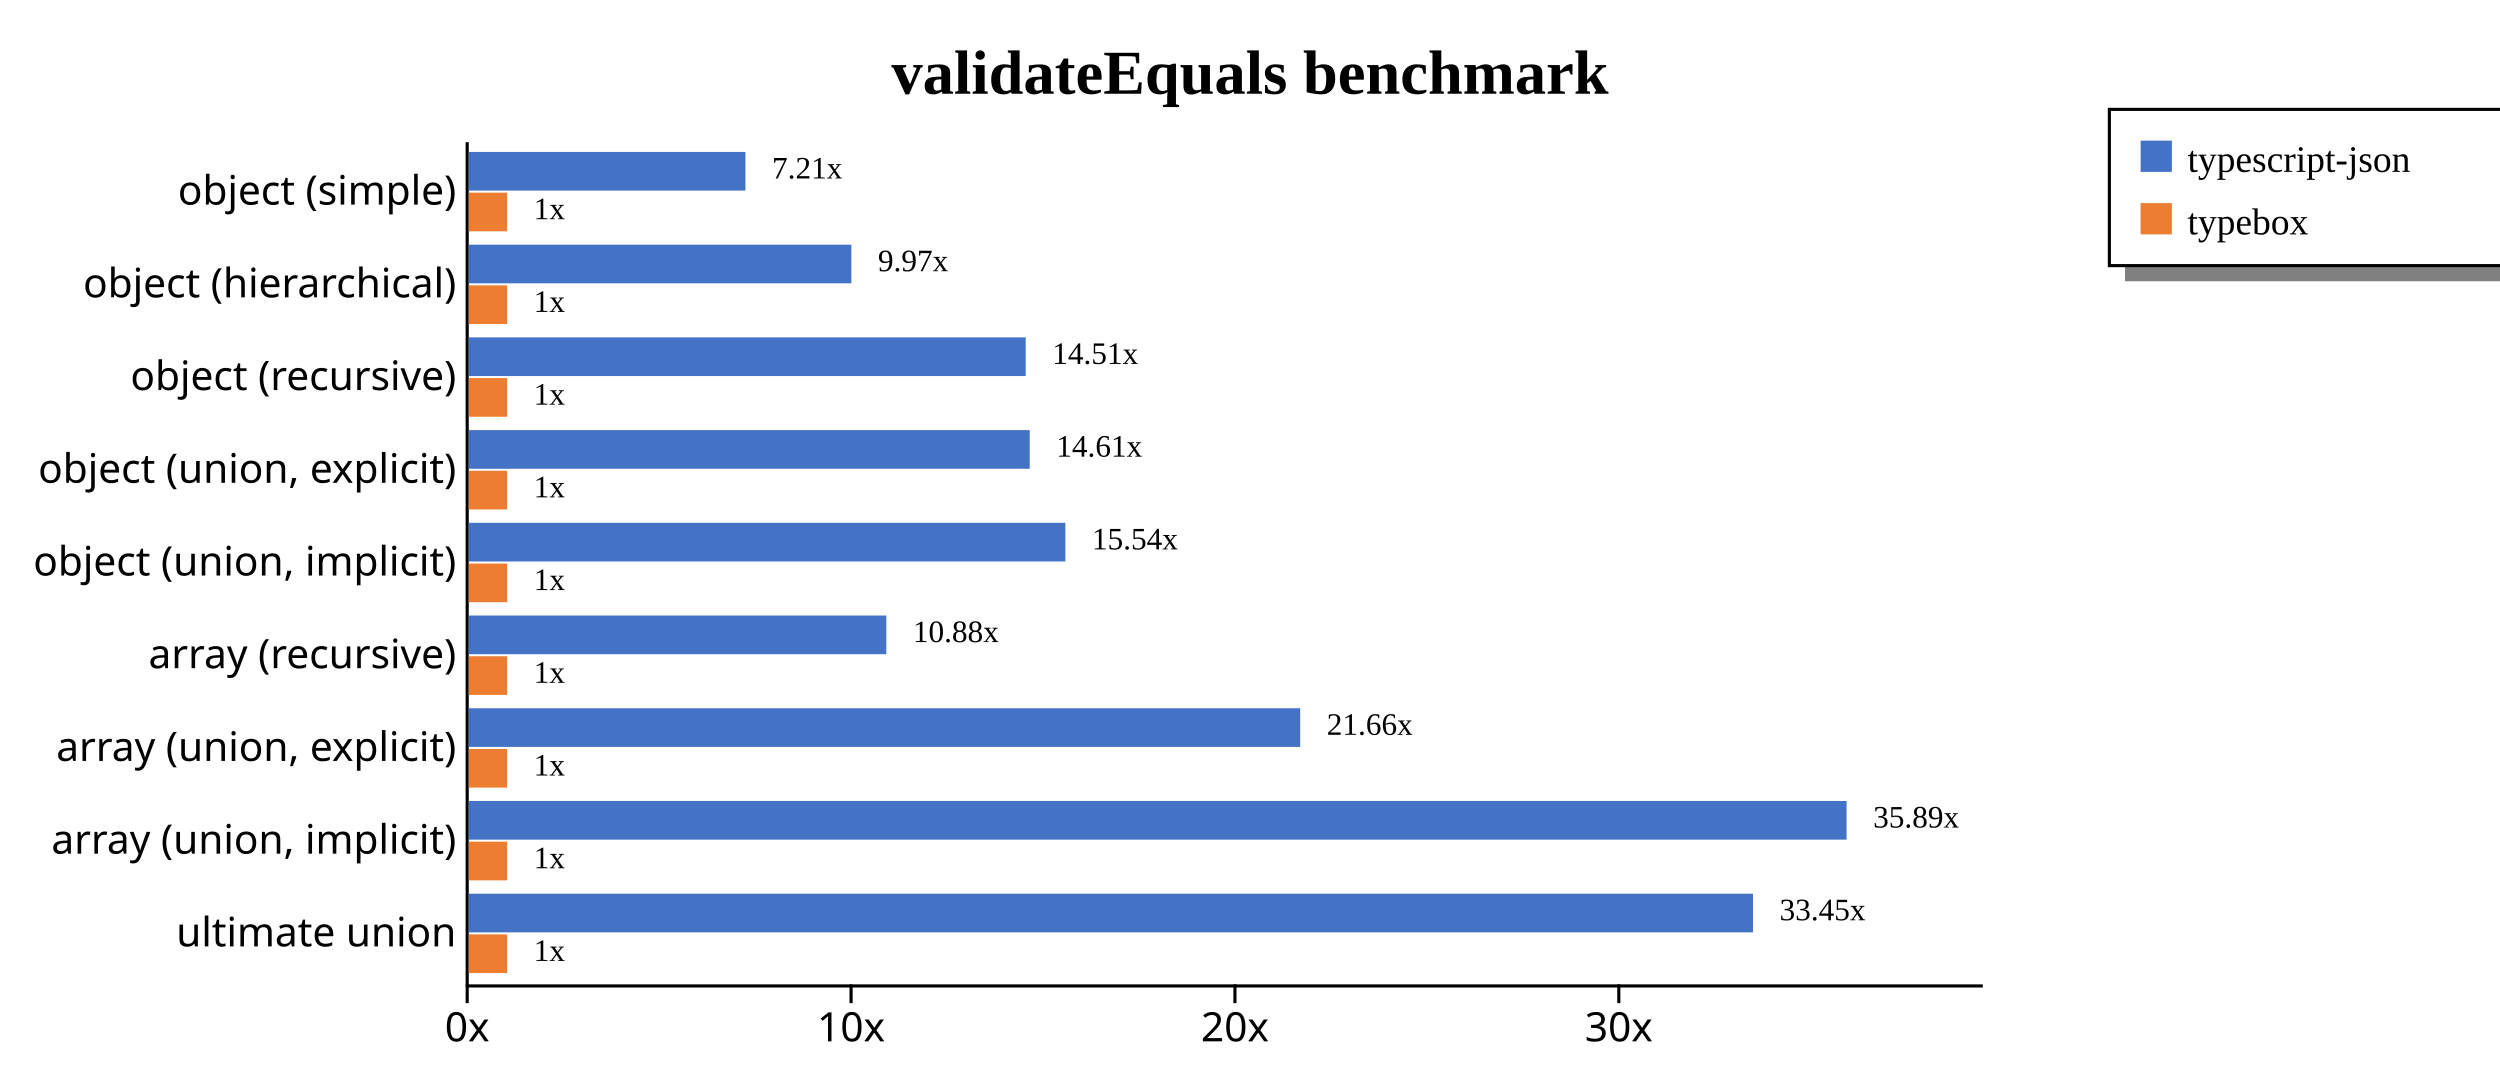
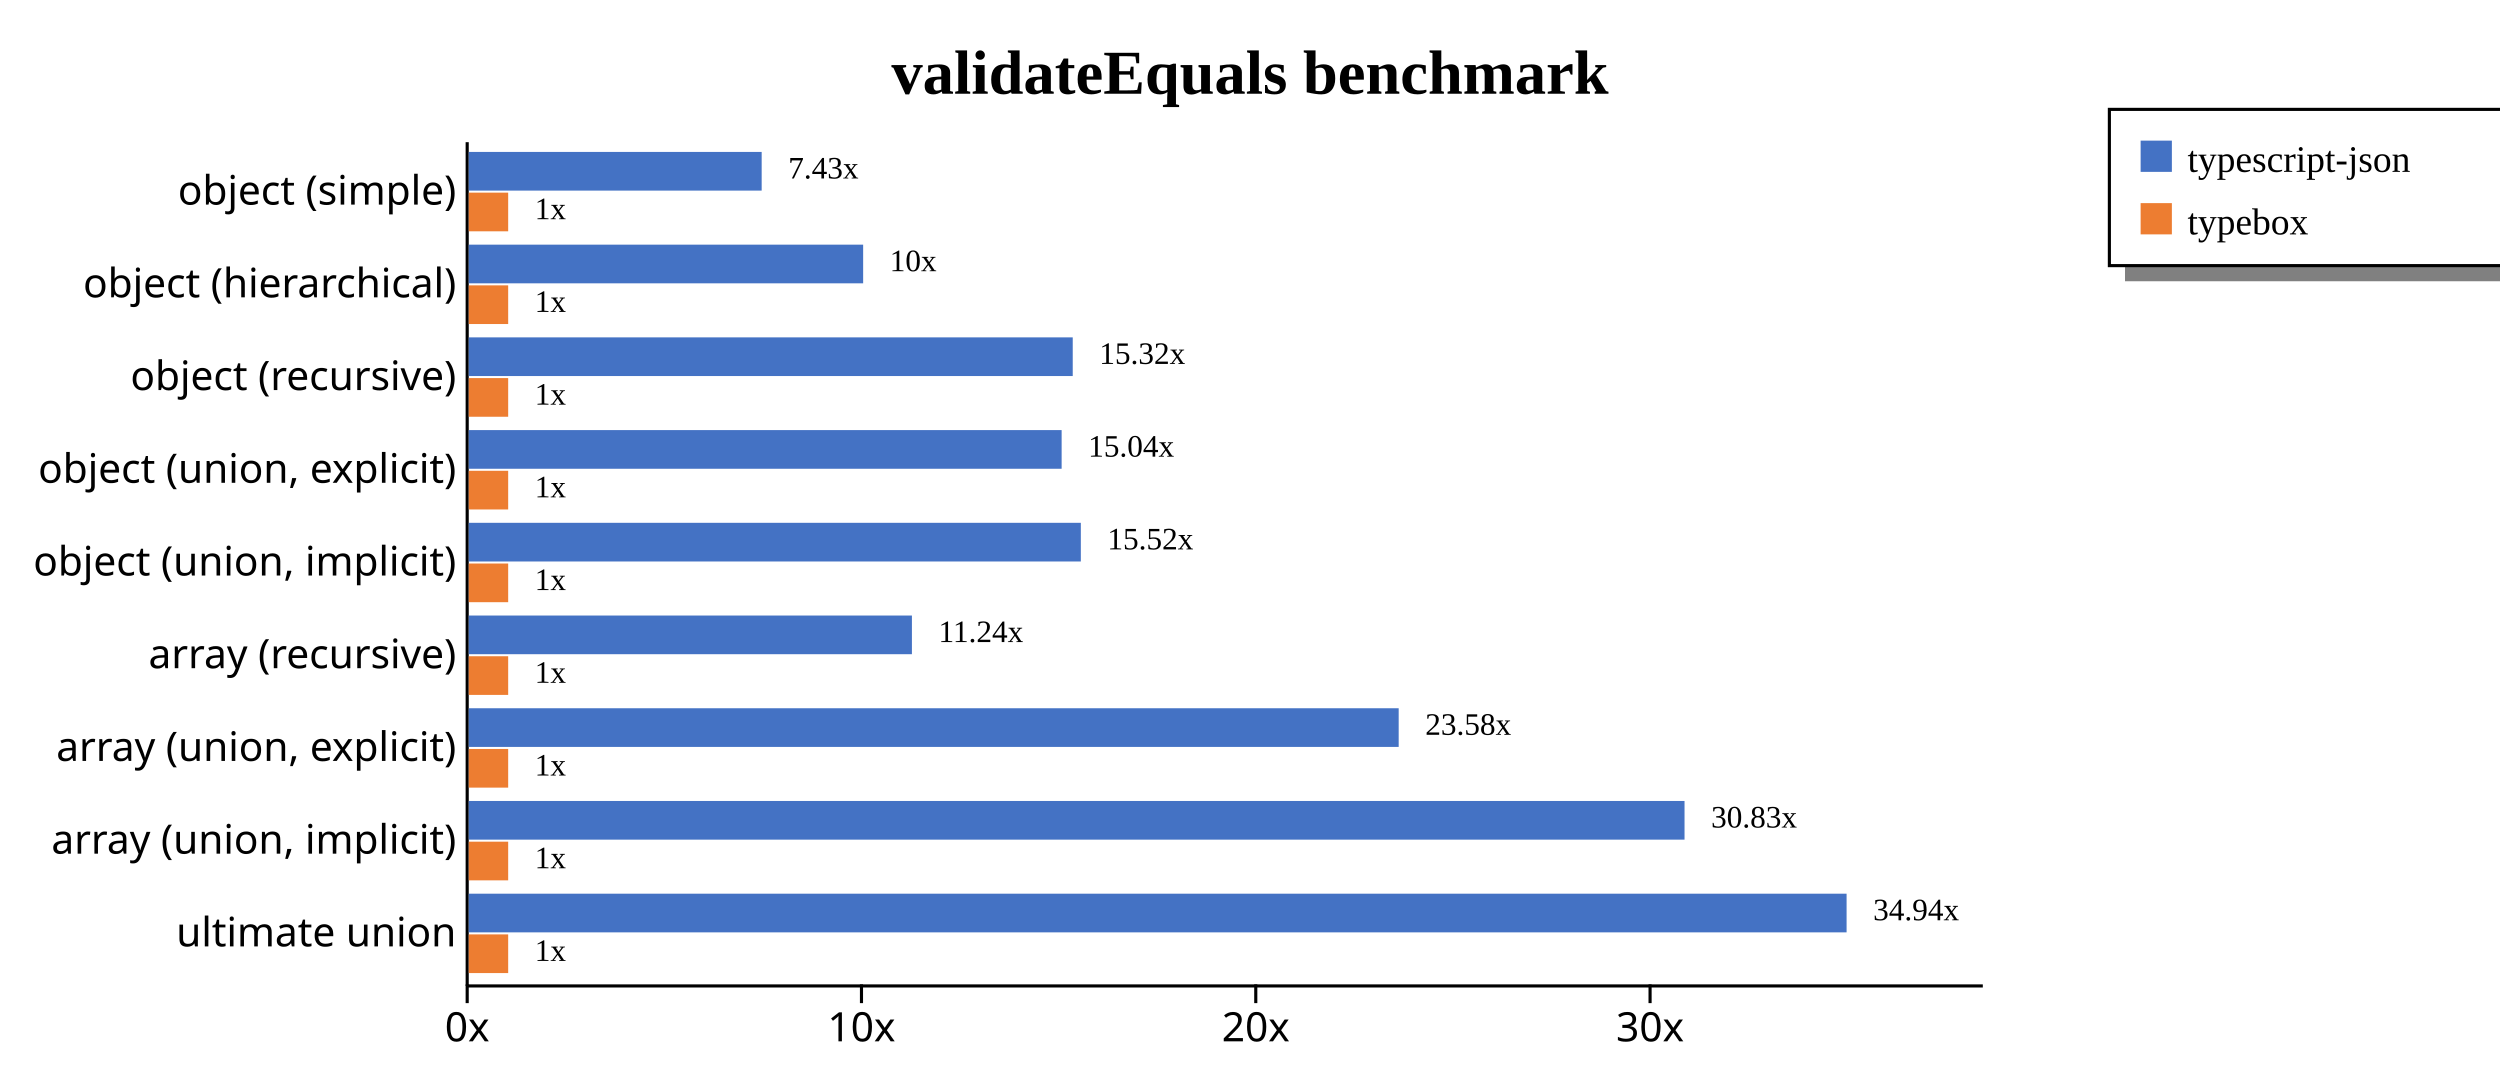
<svg xmlns="http://www.w3.org/2000/svg" width="800" height="345" style="background-color: white;">
  <g class="y axis" transform="translate(149,45)" fill="none" font-size="10" font-family="sans-serif" text-anchor="end" style="font-size: 13px;">
    <path class="domain" stroke="currentColor" d="M0.5,0.5V270.5" />
    <g class="tick" opacity="1" transform="translate(0,16.31868)" style="font-size: 13px;">
      <line stroke="currentColor" x2="0" />
      <text fill="currentColor" x="-3" dy="0.32em">object (simple)    </text>
    </g>
    <g class="tick" opacity="1" transform="translate(0,45.98901)" style="font-size: 13px;">
      <line stroke="currentColor" x2="0" />
      <text fill="currentColor" x="-3" dy="0.32em">object (hierarchical)    </text>
    </g>
    <g class="tick" opacity="1" transform="translate(0,75.65934)" style="font-size: 13px;">
      <line stroke="currentColor" x2="0" />
      <text fill="currentColor" x="-3" dy="0.32em">object (recursive)    </text>
    </g>
    <g class="tick" opacity="1" transform="translate(0,105.3297)" style="font-size: 13px;">
      <line stroke="currentColor" x2="0" />
      <text fill="currentColor" x="-3" dy="0.32em">object (union, explicit)    </text>
    </g>
    <g class="tick" opacity="1" transform="translate(0,135)" style="font-size: 13px;">
      <line stroke="currentColor" x2="0" />
      <text fill="currentColor" x="-3" dy="0.32em">object (union, implicit)    </text>
    </g>
    <g class="tick" opacity="1" transform="translate(0,164.6703)" style="font-size: 13px;">
      <line stroke="currentColor" x2="0" />
      <text fill="currentColor" x="-3" dy="0.32em">array (recursive)    </text>
    </g>
    <g class="tick" opacity="1" transform="translate(0,194.3407)" style="font-size: 13px;">
      <line stroke="currentColor" x2="0" />
      <text fill="currentColor" x="-3" dy="0.32em">array (union, explicit)    </text>
    </g>
    <g class="tick" opacity="1" transform="translate(0,224.011)" style="font-size: 13px;">
      <line stroke="currentColor" x2="0" />
      <text fill="currentColor" x="-3" dy="0.32em">array (union, implicit)    </text>
    </g>
    <g class="tick" opacity="1" transform="translate(0,253.6813)" style="font-size: 13px;">
      <line stroke="currentColor" x2="0" />
      <text fill="currentColor" x="-3" dy="0.32em">ultimate union    </text>
    </g>
  </g>
  <g class="x axis" transform="translate(149,315)" fill="none" font-size="10" font-family="sans-serif" text-anchor="middle" style="font-size: 13px;">
    <path class="domain" stroke="currentColor" d="M0.5,0.5H485.5" />
    <g class="tick" opacity="1" transform="translate(0.5,0)" style="font-size: 13px;">
      <line stroke="currentColor" y2="6" />
      <text fill="currentColor" y="9" dy="0.71em">0x</text>
    </g>
-     <g class="tick" opacity="1" transform="translate(123.3399,0)" style="font-size: 13px;">
+     <g class="tick" opacity="1" transform="translate(126.6738,0)" style="font-size: 13px;">
      <line stroke="currentColor" y2="6" />
      <text fill="currentColor" y="9" dy="0.71em">10x</text>
    </g>
-     <g class="tick" opacity="1" transform="translate(246.1799,0)" style="font-size: 13px;">
+     <g class="tick" opacity="1" transform="translate(252.8477,0)" style="font-size: 13px;">
      <line stroke="currentColor" y2="6" />
      <text fill="currentColor" y="9" dy="0.71em">20x</text>
    </g>
-     <g class="tick" opacity="1" transform="translate(369.0198,0)" style="font-size: 13px;">
+     <g class="tick" opacity="1" transform="translate(379.0215,0)" style="font-size: 13px;">
      <line stroke="currentColor" y2="6" />
      <text fill="currentColor" y="9" dy="0.71em">30x</text>
    </g>
  </g>
  <text transform="translate(400, 30)" style="text-anchor: middle; font-size: 20px; font-weight: bold;">validateEquals benchmark</text>
  <rect x="680" y="85" width="200" height="5" fill="gray" />
  <rect x="675" y="35" width="200" height="50" fill="none" stroke="black" />
  <rect x="685" y="45" width="10" height="10" style="fill: #4472c4;" />
  <text x="700" y="55" style="font-size: 12px;">typescript-json</text>
  <rect x="685" y="65" width="10" height="10" style="fill: #ed7d31;" />
  <text x="700" y="75" style="font-size: 12px;">typebox</text>
  <g style="font-size: 13px;">
    <g style="font-size: 13px;">
-       <rect x="150" y="48.618" width="88.55" height="12.375" fill="#4472c4" />
-       <rect x="150" y="61.644" width="12.284" height="12.375" fill="#ed7d31" />
-       <text class="label" x="247.05" y="57.118" font-size="10px">7.21x</text>
-       <text class="label" x="170.784" y="70.144" font-size="10px">1x</text>
+       <rect x="150" y="48.618" width="93.734" height="12.375" fill="#4472c4" />
+       <rect x="150" y="61.644" width="12.617" height="12.375" fill="#ed7d31" />
+       <text class="label" x="252.234" y="57.118" font-size="10px">7.43x</text>
+       <text class="label" x="171.117" y="70.144" font-size="10px">1x</text>
+       <text class="label" x="248.734" y="58.618" font-size="8px" />
+       <text class="label" x="167.617" y="71.644" font-size="8px" />
    </g>
    <g style="font-size: 13px;">
-       <rect x="150" y="78.289" width="122.438" height="12.375" fill="#4472c4" />
-       <rect x="150" y="91.315" width="12.284" height="12.375" fill="#ed7d31" />
-       <text class="label" x="280.938" y="86.789" font-size="10px">9.97x</text>
-       <text class="label" x="170.784" y="99.815" font-size="10px">1x</text>
+       <rect x="150" y="78.289" width="126.207" height="12.375" fill="#4472c4" />
+       <rect x="150" y="91.315" width="12.617" height="12.375" fill="#ed7d31" />
+       <text class="label" x="284.707" y="86.789" font-size="10px">10x</text>
+       <text class="label" x="171.117" y="99.815" font-size="10px">1x</text>
+       <text class="label" x="281.207" y="88.289" font-size="8px" />
+       <text class="label" x="167.617" y="101.315" font-size="8px" />
    </g>
    <g style="font-size: 13px;">
-       <rect x="150" y="107.959" width="178.219" height="12.375" fill="#4472c4" />
-       <rect x="150" y="120.985" width="12.284" height="12.375" fill="#ed7d31" />
-       <text class="label" x="336.719" y="116.459" font-size="10px">14.51x</text>
-       <text class="label" x="170.784" y="129.485" font-size="10px">1x</text>
+       <rect x="150" y="107.959" width="193.275" height="12.375" fill="#4472c4" />
+       <rect x="150" y="120.985" width="12.617" height="12.375" fill="#ed7d31" />
+       <text class="label" x="351.775" y="116.459" font-size="10px">15.32x</text>
+       <text class="label" x="171.117" y="129.485" font-size="10px">1x</text>
+       <text class="label" x="348.275" y="117.959" font-size="8px" />
+       <text class="label" x="167.617" y="130.985" font-size="8px" />
    </g>
    <g style="font-size: 13px;">
-       <rect x="150" y="137.629" width="179.508" height="12.375" fill="#4472c4" />
-       <rect x="150" y="150.655" width="12.284" height="12.375" fill="#ed7d31" />
-       <text class="label" x="338.008" y="146.129" font-size="10px">14.61x</text>
-       <text class="label" x="170.784" y="159.155" font-size="10px">1x</text>
+       <rect x="150" y="137.629" width="189.722" height="12.375" fill="#4472c4" />
+       <rect x="150" y="150.655" width="12.617" height="12.375" fill="#ed7d31" />
+       <text class="label" x="348.222" y="146.129" font-size="10px">15.04x</text>
+       <text class="label" x="171.117" y="159.155" font-size="10px">1x</text>
+       <text class="label" x="344.722" y="147.629" font-size="8px" />
+       <text class="label" x="167.617" y="160.655" font-size="8px" />
    </g>
    <g style="font-size: 13px;">
-       <rect x="150" y="167.3" width="190.92" height="12.375" fill="#4472c4" />
-       <rect x="150" y="180.326" width="12.284" height="12.375" fill="#ed7d31" />
-       <text class="label" x="349.42" y="175.8" font-size="10px">15.54x</text>
-       <text class="label" x="170.784" y="188.826" font-size="10px">1x</text>
+       <rect x="150" y="167.3" width="195.866" height="12.375" fill="#4472c4" />
+       <rect x="150" y="180.326" width="12.617" height="12.375" fill="#ed7d31" />
+       <text class="label" x="354.366" y="175.8" font-size="10px">15.52x</text>
+       <text class="label" x="171.117" y="188.826" font-size="10px">1x</text>
+       <text class="label" x="350.866" y="177.3" font-size="8px" />
+       <text class="label" x="167.617" y="190.326" font-size="8px" />
    </g>
    <g style="font-size: 13px;">
-       <rect x="150" y="196.97" width="133.62" height="12.375" fill="#4472c4" />
-       <rect x="150" y="209.996" width="12.284" height="12.375" fill="#ed7d31" />
-       <text class="label" x="292.12" y="205.47" font-size="10px">10.88x</text>
-       <text class="label" x="170.784" y="218.496" font-size="10px">1x</text>
+       <rect x="150" y="196.97" width="141.814" height="12.375" fill="#4472c4" />
+       <rect x="150" y="209.996" width="12.617" height="12.375" fill="#ed7d31" />
+       <text class="label" x="300.314" y="205.47" font-size="10px">11.24x</text>
+       <text class="label" x="171.117" y="218.496" font-size="10px">1x</text>
+       <text class="label" x="296.814" y="206.97" font-size="8px" />
+       <text class="label" x="167.617" y="219.996" font-size="8px" />
    </g>
    <g style="font-size: 13px;">
-       <rect x="150" y="226.64" width="266.062" height="12.375" fill="#4472c4" />
-       <rect x="150" y="239.666" width="12.284" height="12.375" fill="#ed7d31" />
-       <text class="label" x="424.562" y="235.14" font-size="10px">21.66x</text>
-       <text class="label" x="170.784" y="248.166" font-size="10px">1x</text>
+       <rect x="150" y="226.64" width="297.578" height="12.375" fill="#4472c4" />
+       <rect x="150" y="239.666" width="12.617" height="12.375" fill="#ed7d31" />
+       <text class="label" x="456.078" y="235.14" font-size="10px">23.58x</text>
+       <text class="label" x="171.117" y="248.166" font-size="10px">1x</text>
+       <text class="label" x="452.578" y="236.64" font-size="8px" />
+       <text class="label" x="167.617" y="249.666" font-size="8px" />
    </g>
    <g style="font-size: 13px;">
-       <rect x="150" y="256.311" width="440.909" height="12.375" fill="#4472c4" />
-       <rect x="150" y="269.337" width="12.284" height="12.375" fill="#ed7d31" />
-       <text class="label" x="599.409" y="264.811" font-size="10px">35.89x</text>
-       <text class="label" x="170.784" y="277.837" font-size="10px">1x</text>
+       <rect x="150" y="256.311" width="389.05" height="12.375" fill="#4472c4" />
+       <rect x="150" y="269.337" width="12.617" height="12.375" fill="#ed7d31" />
+       <text class="label" x="547.55" y="264.811" font-size="10px">30.83x</text>
+       <text class="label" x="171.117" y="277.837" font-size="10px">1x</text>
+       <text class="label" x="544.05" y="266.311" font-size="8px" />
+       <text class="label" x="167.617" y="279.337" font-size="8px" />
    </g>
    <g style="font-size: 13px;">
-       <rect x="150" y="285.981" width="410.961" height="12.375" fill="#4472c4" />
-       <rect x="150" y="299.007" width="12.284" height="12.375" fill="#ed7d31" />
-       <text class="label" x="569.461" y="294.481" font-size="10px">33.45x</text>
-       <text class="label" x="170.784" y="307.507" font-size="10px">1x</text>
+       <rect x="150" y="285.981" width="440.909" height="12.375" fill="#4472c4" />
+       <rect x="150" y="299.007" width="12.617" height="12.375" fill="#ed7d31" />
+       <text class="label" x="599.409" y="294.481" font-size="10px">34.94x</text>
+       <text class="label" x="171.117" y="307.507" font-size="10px">1x</text>
+       <text class="label" x="595.909" y="295.981" font-size="8px" />
+       <text class="label" x="167.617" y="309.007" font-size="8px" />
    </g>
  </g>
</svg>
